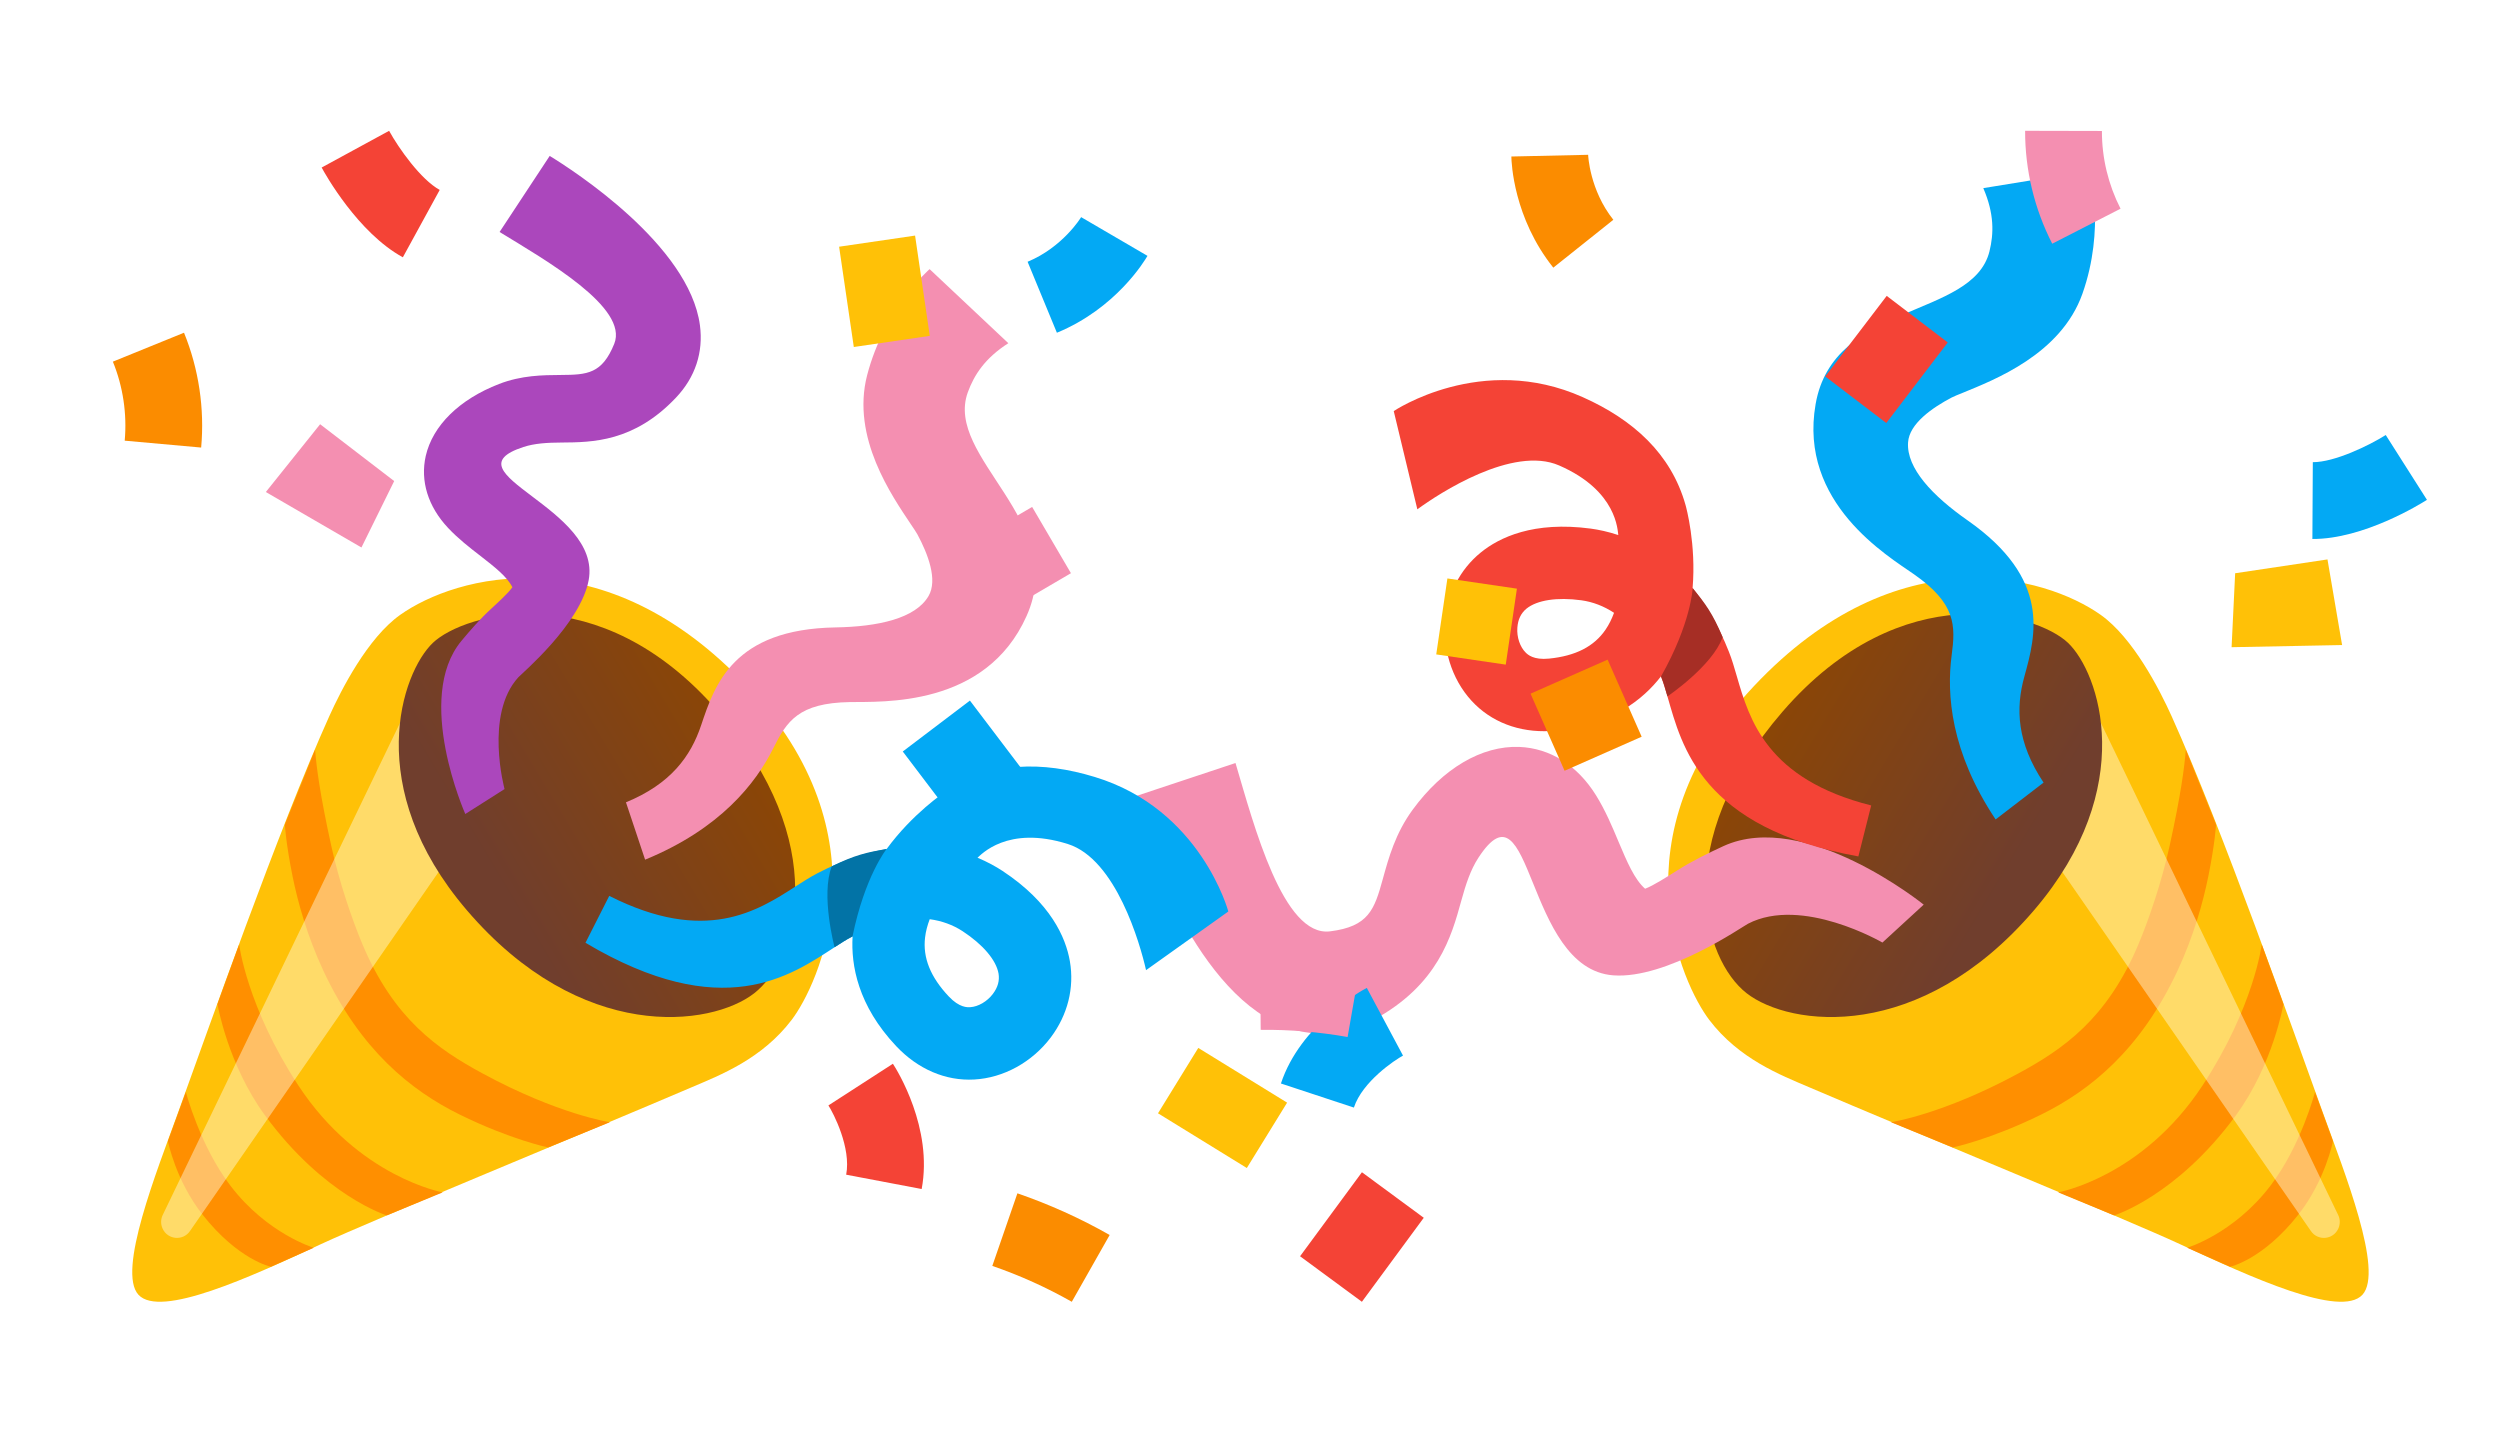
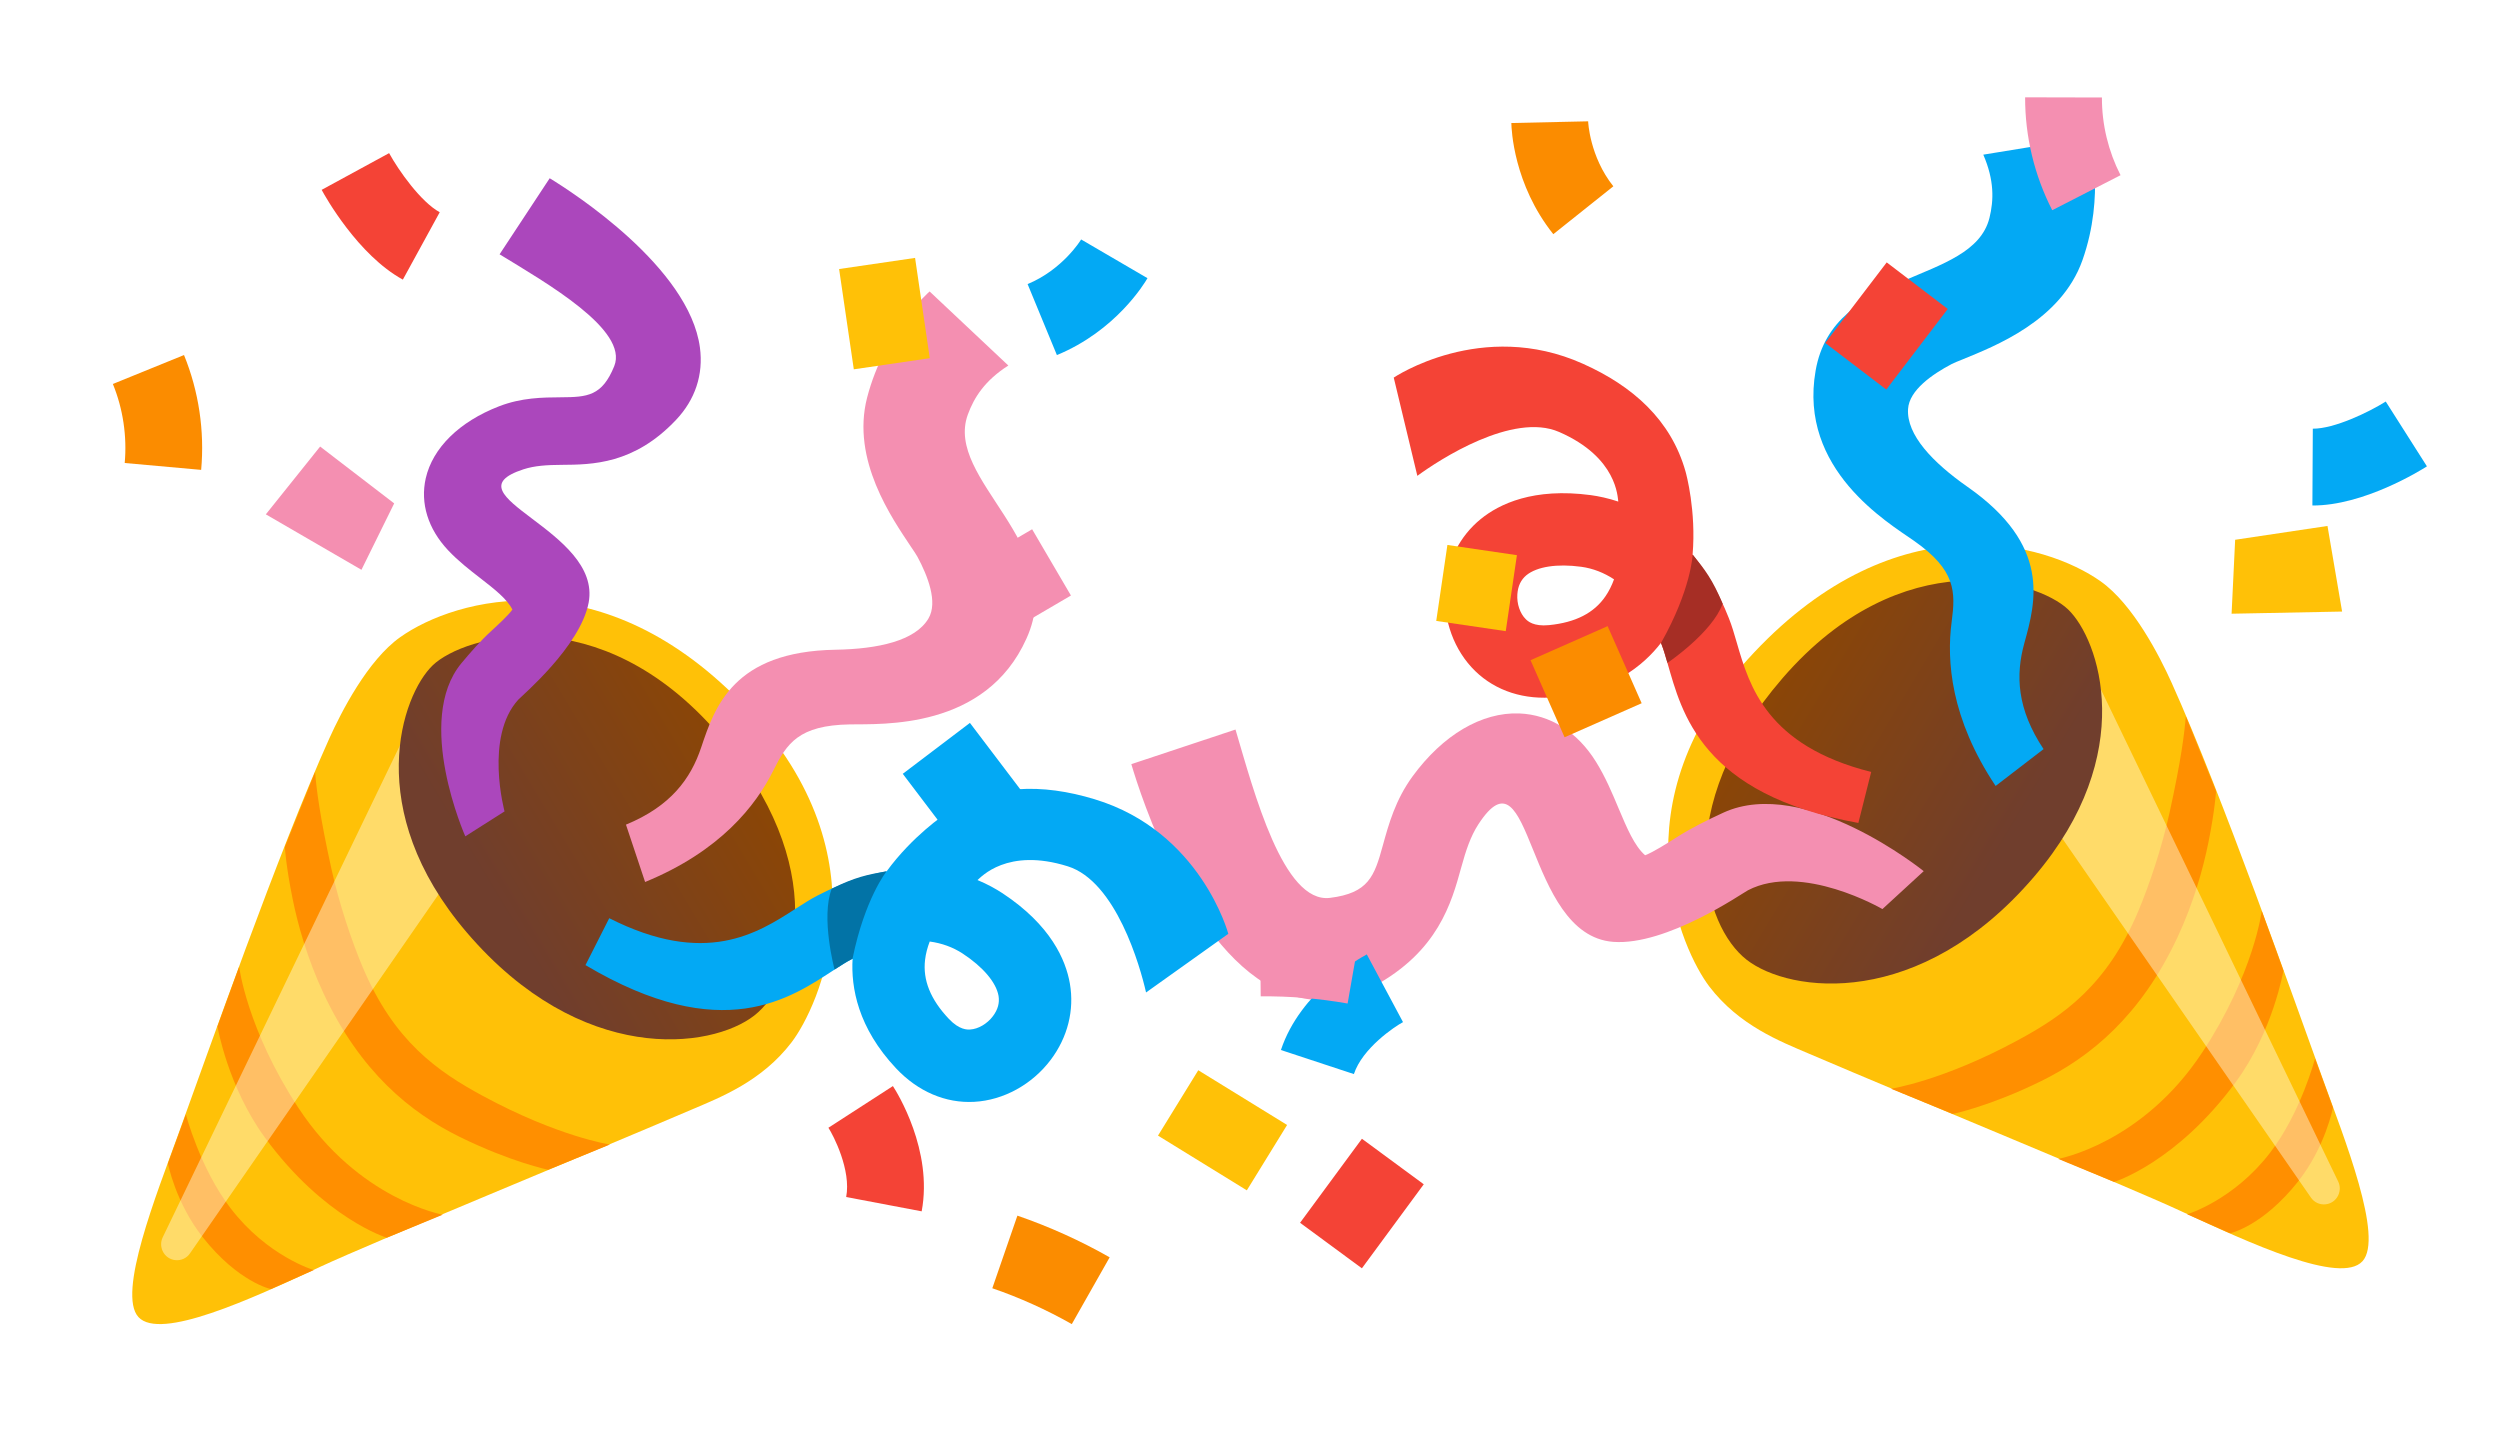
<svg xmlns="http://www.w3.org/2000/svg" width="224" height="128" viewBox="0 0 224 128">
-   <g transform="translate(108 10) scale(.86) translate(128 0) scale(-1 1)">
+   <g transform="translate(108 7) scale(.86) translate(128 0) scale(-1 1)">
    <g>
      <g>
        <g>
          <path style="fill:#FFC107;" d="M7.45,123.27c2.27,2.46,11.62-1.83,19-5.27c5.53-2.57,27.66-11.65,38.66-16.36     c2.97-1.27,7.29-2.93,10.4-7.02c2.76-3.64,10.08-19.1-4.66-34.76c-14.96-15.9-30.37-11.51-36.13-7.43     c-3.39,2.4-6.15,7.81-7.39,10.56c-5.24,11.62-12.71,32.91-15.75,41.28C9.35,110.44,5.2,120.83,7.45,123.27z" />
          <path style="fill:#FF8F00;" d="M25.85,66.49c0.14,1.74,0.49,4.57,1.69,10.02c0.82,3.74,2.16,7.66,3.25,10.25     c3.27,7.79,7.86,10.93,12.51,13.45c7.9,4.28,13.27,5.08,13.27,5.08l-6.44,2.63c0,0-3.9-0.81-9.22-3.43     c-5.07-2.5-10.35-6.73-14.21-15.01c-1.67-3.59-2.64-7.07-3.2-9.83c-0.69-3.42-0.8-5.36-0.8-5.36L25.85,66.49z" />
          <path style="fill:#FF8F00;" d="M17.94,86.77c0,0,0.8,6.49,6.16,14.68c6.28,9.58,15.05,11.15,15.05,11.15l-5.83,2.4     c0,0-6.51-1.99-12.7-10.44c-3.86-5.27-4.94-11.57-4.94-11.57L17.94,86.77z" />
          <path style="fill:#FF8F00;" d="M12.39,102.15c0,0,1.46,5.6,4.66,9.78c3.81,4.99,8.66,6.44,8.66,6.44l-4.47,1.98     c0,0-3.39-0.71-7.1-5.41c-2.82-3.57-3.62-7.67-3.62-7.67L12.39,102.15z" />
          <g style="opacity:0.44;">
            <path style="fill:#FFFDE7;" d="M9.96,116.37L9.96,116.37c-0.2-0.45-0.2-0.96,0.01-1.4l25.47-52.82l4.19,15.75l-26.8,38.71      C12.11,117.69,10.49,117.55,9.96,116.37z" />
          </g>
          <linearGradient id="popper2_p0_SVGID_1_" gradientUnits="userSpaceOnUse" x1="74.384" y1="61.839" x2="44.617" y2="79.699">
            <stop offset="0.024" style="stop-color:#8F4700" />
            <stop offset="1" style="stop-color:#703E2D" />
          </linearGradient>
          <path style="fill:url(#popper2_p0_SVGID_1_);" d="M41.65,83.19c11.9,13.92,25.45,12.18,29.96,8.66c4.52-3.53,8.09-15.66-3.76-29.35     c-12.42-14.34-26.48-10.25-29.73-7.15S30.73,70.42,41.65,83.19z" />
          <g transform="translate(55 84) rotate(41) scale(0.94) translate(-59 -75)">
            <path style="fill:#F48FB1;" d="M62.77,75.35l-6.21-0.17c0,0,2.95-16.66,12.5-19.46c1.79-0.52,3.75-1.05,5.72-1.34      c1.17-0.18,3.02-0.45,3.93-0.79c0.21-1.57-0.45-3.57-1.19-5.84c-0.58-1.76-1.18-3.57-1.5-5.55c-0.62-3.86,0.41-7.27,2.9-9.62      c3.04-2.85,7.95-3.76,13.49-2.5c3.16,0.72,5.49,2.27,7.54,3.63c2.93,1.95,4.64,2.94,8.22,0.53c4.33-2.92-1.33-14.35-4.34-20.95      l11.23-4.68c1.51,3.3,8.8,20.28,3.99,29.97c-1.62,3.26-4.41,5.42-8.07,6.23c-7.96,1.78-12.62-1.32-16.02-3.58      c-1.61-1.07-3.02-1.91-4.55-2.35c-10.63-3.03,4.21,12.61-2.74,19.64c-4.17,4.21-14.36,5.32-15.02,5.48      C66.09,65.58,62.77,75.35,62.77,75.35z" />
          </g>
          <g transform="translate(43 72) rotate(-75) scale(0.94) translate(-55 -84)">
            <path style="fill:#03A9F4;" d="M82.52,88.92c-4.34-3.64-6.65-2.99-9.75-1.7c-4,1.66-10.29,2.89-18.83,0l2.57-6.19      c5.07,1.71,8.74,0.88,11.91-0.99c4.08-2.4,9.66-5.69,18.34,1.6c3.62,3.04,7.33,5.06,10.05,4.14c1.98-0.66,3.03-3.61,3.56-5.96      c0.05-0.21,0.13-0.81,0.19-1.34c0.48-3.67,1.28-11.59,7.18-15.64c6.31-4.33,12.94-4.33,12.94-4.33l1.2,11.92      c-3.05-0.45-5.17,0.17-6.96,1.16c-6.74,3.75-0.87,18.15-11.36,22.99C93.47,99.27,85.22,91.18,82.52,88.92z" />
          </g>
          <g transform="translate(59 75) rotate(34) scale(0.94) translate(-43 -72)">
            <path style="fill:#F44336;" d="M45.4,73.72l-4.34-3.89c7.97-8.9,5.87-15.44,4.34-20.2c-0.31-0.96-0.6-1.87-0.79-2.74      c-0.68-3.08-0.82-5.76-0.61-8.1c-3.06-3.81-4.41-7.8-4.5-8.07c-1.86-5.63-0.46-11.12,2.75-16.27C48.74,4,60.49,4,60.49,4      l3.92,10.49c-2.98-0.12-12.75,0.03-15.75,4.76c-3.79,5.96-1.3,9.64-1.12,10.06c0.73-0.95,1.47-1.71,2.13-2.3      c4.79-4.25,8.95-4.86,11.6-4.62c2.98,0.27,5.68,1.77,7.61,4.23c2.11,2.7,2.98,6.21,2.31,9.4c-0.65,3.11-2.72,5.74-5.83,7.41      c-5.43,2.92-9.95,2.52-12.98,1.51c0.02,0.07,0.03,0.15,0.05,0.22c0.11,0.5,0.33,1.2,0.59,2.01      C54.79,52.65,58.08,61.35,45.4,73.72z M52.75,36.19c0.58,0.42,1.19,0.77,1.82,1.02c2.1,0.84,4.39,0.56,6.99-0.84      c1.53-0.82,1.71-1.7,1.77-1.99c0.18-0.87-0.12-1.98-0.77-2.81c-0.57-0.73-1.23-1.11-2.02-1.19c-1.5-0.13-3.53,0.82-5.56,2.63      C54.01,33.88,53.27,34.95,52.75,36.19z" />
            <path style="fill:#A62E25;" d="M43.99,38.79c-0.19,2.2-0.28,3.51,0.29,6.37c2.75,2.02,8.74,2.02,8.74,2.02    c-0.26-0.81-0.49-1.51-0.59-2.01c-0.02-0.07-0.03-0.15-0.05-0.22C46.29,41.91,43.99,38.79,43.99,38.79z" />
          </g>
        </g>
      </g>
      <g transform="translate(-7 -8) rotate(-25 64 64)">
        <g>
          <polygon style="fill:#FFC107;" points="31.53,48.64 21.19,43.57 26.34,36.13 34.45,41.5   " />
        </g>
      </g>
      <g transform="translate(0 3) rotate(-8 64 64)">
        <g>
          <path style="fill:#03A9F4;" d="M16.29,34.6c-5.28-0.71-10.66-5.19-11.25-5.7l5.19-6.09c1.57,1.33,4.9,3.56,7.13,3.86L16.29,34.6z" />
        </g>
      </g>
      <g transform="translate(-1 8) rotate(-25 64 64)">
        <g>
          <rect x="74.11" y="14.35" transform="matrix(0.9769 -0.2137 0.2137 0.9769 -2.3917 17.1437)" style="fill:#F44336;" width="8" height="10.56" />
        </g>
      </g>
      <g transform="translate(6 2) rotate(-8 64 64)">
        <g>
          <path style="fill:#FB8C00;" d="M92.46,17.77l-5.5-5.81c2.88-2.73,3.54-6.3,3.54-6.34l7.9,1.29C98.3,7.54,97.29,13.2,92.46,17.77z" />
        </g>
      </g>
      <g transform="translate(-2 -4) rotate(9 64 64)">
        <g>
          <rect x="96.54" y="47.3" transform="matrix(0.9545 -0.2983 0.2983 0.9545 -10.7408 32.2313)" style="fill:#FFC107;" width="7.32" height="8" />
        </g>
      </g>
      <g transform="translate(5 7) rotate(-25 64 64)">
        <g>
          <path style="fill:#03A9F4;" d="M97.55,113.03l-7.95-0.94c0.34-2.83-1.77-6.3-2.35-7.07l6.4-4.8    C94.13,100.85,98.3,106.62,97.55,113.03z" />
        </g>
      </g>
      <g transform="translate(-3 1) rotate(-8 64 64)">
        <g>
          <path style="fill:#F48FB1;" d="M120.37,102.89c-2.99-0.45-6.05-0.63-9.07-0.52l-0.27-8c3.51-0.12,7.06,0.08,10.53,0.61    L120.37,102.89z" />
        </g>
      </g>
      <g transform="translate(-4 6) rotate(-25 64 64)">
        <rect x="88.29" y="65.14" transform="matrix(0.6583 0.7527 -0.7527 0.6583 84.0086 -46.0064)" style="fill:#FB8C00;" width="8.78" height="8.78" />
      </g>
      <g transform="translate(0 0.972)">
        <g transform="translate(7 -3) rotate(9 64 64)">
          <g>
            <path style="fill:#F48FB1;" d="M25.61,21.27l-7.6-2.49c0.87-2.66,1.1-5.53,0.65-8.3l7.9-1.27C27.21,13.23,26.88,17.4,25.61,21.27z    " />
          </g>
        </g>
      </g>
      <g transform="translate(0 -0.1760025)">
        <g transform="translate(4 -5) rotate(9 64 64)">
          <g>
            <rect x="112.29" y="109.43" transform="matrix(0.7026 -0.7116 0.7116 0.7026 -47.1516 116.922)" style="fill:#F44336;" width="8" height="10.87" />
          </g>
        </g>
      </g>
    </g>
  </g>
-   <g transform="translate(6 10) scale(.86)">
+   <g transform="translate(6 12) scale(.86)">
    <g>
      <g>
        <g>
          <path style="fill:#FFC107;" d="M7.45,123.27c2.27,2.46,11.62-1.83,19-5.27c5.53-2.57,27.66-11.65,38.66-16.36     c2.97-1.27,7.29-2.93,10.4-7.02c2.76-3.64,10.08-19.1-4.66-34.76c-14.96-15.9-30.37-11.51-36.13-7.43     c-3.39,2.4-6.15,7.81-7.39,10.56c-5.24,11.62-12.71,32.91-15.75,41.28C9.35,110.44,5.2,120.83,7.45,123.27z" />
          <path style="fill:#FF8F00;" d="M25.85,66.49c0.14,1.74,0.49,4.57,1.69,10.02c0.82,3.74,2.16,7.66,3.25,10.25     c3.27,7.79,7.86,10.93,12.51,13.45c7.9,4.28,13.27,5.08,13.27,5.08l-6.44,2.63c0,0-3.9-0.81-9.22-3.43     c-5.07-2.5-10.35-6.73-14.21-15.01c-1.67-3.59-2.64-7.07-3.2-9.83c-0.69-3.42-0.8-5.36-0.8-5.36L25.85,66.49z" />
          <path style="fill:#FF8F00;" d="M17.94,86.77c0,0,0.8,6.49,6.16,14.68c6.28,9.58,15.05,11.15,15.05,11.15l-5.83,2.4     c0,0-6.51-1.99-12.7-10.44c-3.86-5.27-4.94-11.57-4.94-11.57L17.94,86.77z" />
          <path style="fill:#FF8F00;" d="M12.39,102.15c0,0,1.46,5.6,4.66,9.78c3.81,4.99,8.66,6.44,8.66,6.44l-4.47,1.98     c0,0-3.39-0.71-7.1-5.41c-2.82-3.57-3.62-7.67-3.62-7.67L12.39,102.15z" />
          <g style="opacity:0.44;">
            <path style="fill:#FFFDE7;" d="M9.96,116.37L9.96,116.37c-0.2-0.45-0.2-0.96,0.01-1.4l25.47-52.82l4.19,15.75l-26.8,38.71      C12.11,117.69,10.49,117.55,9.96,116.37z" />
          </g>
          <linearGradient id="popper2_p1_SVGID_1_" gradientUnits="userSpaceOnUse" x1="74.384" y1="61.839" x2="44.617" y2="79.699">
            <stop offset="0.024" style="stop-color:#8F4700" />
            <stop offset="1" style="stop-color:#703E2D" />
          </linearGradient>
          <path style="fill:url(#popper2_p1_SVGID_1_);" d="M41.65,83.19c11.9,13.92,25.45,12.18,29.96,8.66c4.52-3.53,8.09-15.66-3.76-29.35     c-12.42-14.34-26.48-10.25-29.73-7.15S30.73,70.42,41.65,83.19z" />
          <g transform="translate(55 84) rotate(75) scale(0.94) translate(-43 -72)">
            <path style="fill:#03A9F4;" d="M45.4,73.72l-4.34-3.89c7.97-8.9,5.87-15.44,4.34-20.2c-0.31-0.96-0.6-1.87-0.79-2.74      c-0.68-3.08-0.82-5.76-0.61-8.1c-3.06-3.81-4.41-7.8-4.5-8.07c-1.86-5.63-0.46-11.12,2.75-16.27C48.74,4,60.49,4,60.49,4      l3.92,10.49c-2.98-0.12-12.75,0.03-15.75,4.76c-3.79,5.96-1.3,9.64-1.12,10.06c0.73-0.95,1.47-1.71,2.13-2.3      c4.79-4.25,8.95-4.86,11.6-4.62c2.98,0.27,5.68,1.77,7.61,4.23c2.11,2.7,2.98,6.21,2.31,9.4c-0.65,3.11-2.72,5.74-5.83,7.41      c-5.43,2.92-9.95,2.52-12.98,1.51c0.02,0.07,0.03,0.15,0.05,0.22c0.11,0.5,0.33,1.2,0.59,2.01      C54.79,52.65,58.08,61.35,45.4,73.72z M52.75,36.19c0.58,0.42,1.19,0.77,1.82,1.02c2.1,0.84,4.39,0.56,6.99-0.84      c1.53-0.82,1.71-1.7,1.77-1.99c0.18-0.87-0.12-1.98-0.77-2.81c-0.57-0.73-1.23-1.11-2.02-1.19c-1.5-0.13-3.53,0.82-5.56,2.63      C54.01,33.88,53.27,34.95,52.75,36.19z" />
            <path style="fill:#0273A6;" d="M43.99,38.79c-0.19,2.2-0.28,3.51,0.29,6.37c2.75,2.02,8.74,2.02,8.74,2.02    c-0.26-0.81-0.49-1.51-0.59-2.01c-0.02-0.07-0.03-0.15-0.05-0.22C46.29,41.91,43.99,38.79,43.99,38.79z" />
          </g>
          <g transform="translate(43 72) rotate(-34) scale(0.78) translate(-59 -75)">
            <path style="fill:#AB47BC;" d="M62.77,75.35l-6.21-0.17c0,0,2.95-16.66,12.5-19.46c1.79-0.52,3.75-1.05,5.72-1.34      c1.17-0.18,3.02-0.45,3.93-0.79c0.21-1.57-0.45-3.57-1.19-5.84c-0.58-1.76-1.18-3.57-1.5-5.55c-0.62-3.86,0.41-7.27,2.9-9.62      c3.04-2.85,7.95-3.76,13.49-2.5c3.16,0.72,5.49,2.27,7.54,3.63c2.93,1.95,4.64,2.94,8.22,0.53c4.33-2.92-1.33-14.35-4.34-20.95      l11.23-4.68c1.51,3.3,8.8,20.28,3.99,29.97c-1.62,3.26-4.41,5.42-8.07,6.23c-7.96,1.78-12.62-1.32-16.02-3.58      c-1.61-1.07-3.02-1.91-4.55-2.35c-10.63-3.03,4.21,12.61-2.74,19.64c-4.17,4.21-14.36,5.32-15.02,5.48      C66.09,65.58,62.77,75.35,62.77,75.35z" />
          </g>
          <g transform="translate(59 75) rotate(-41) scale(0.94) translate(-55 -84)">
            <path style="fill:#F48FB1;" d="M82.52,88.92c-4.34-3.64-6.65-2.99-9.75-1.7c-4,1.66-10.29,2.89-18.83,0l2.57-6.19      c5.07,1.71,8.74,0.88,11.91-0.99c4.08-2.4,9.66-5.69,18.34,1.6c3.62,3.04,7.33,5.06,10.05,4.14c1.98-0.66,3.03-3.61,3.56-5.96      c0.05-0.21,0.13-0.81,0.19-1.34c0.48-3.67,1.28-11.59,7.18-15.64c6.31-4.33,12.94-4.33,12.94-4.33l1.2,11.92      c-3.05-0.45-5.17,0.17-6.96,1.16c-6.74,3.75-0.87,18.15-11.36,22.99C93.47,99.27,85.22,91.18,82.52,88.92z" />
          </g>
        </g>
      </g>
      <g transform="translate(-2 -1) rotate(4 64 64)">
        <g>
          <polygon style="fill:#F48FB1;" points="31.53,48.64 21.19,43.57 26.34,36.13 34.45,41.5   " />
        </g>
      </g>
      <g transform="translate(-3 4) rotate(-13 64 64)">
        <g>
          <path style="fill:#FB8C00;" d="M25.61,21.27l-7.6-2.49c0.87-2.66,1.1-5.53,0.65-8.3l7.9-1.27C27.21,13.23,26.88,17.4,25.61,21.27z    " />
        </g>
      </g>
      <g transform="translate(4 -2) rotate(4 64 64)">
        <g>
          <rect x="74.11" y="14.35" transform="matrix(0.9769 -0.2137 0.2137 0.9769 -2.3917 17.1437)" style="fill:#FFC107;" width="8" height="10.56" />
        </g>
      </g>
      <g transform="translate(-4 -8) rotate(21 64 64)">
        <g>
          <path style="fill:#03A9F4;" d="M92.46,17.77l-5.5-5.81c2.88-2.73,3.54-6.3,3.54-6.34l7.9,1.29C98.3,7.54,97.29,13.2,92.46,17.77z" />
        </g>
      </g>
      <g transform="translate(3 3) rotate(-13 64 64)">
        <g>
          <rect x="96.54" y="47.3" transform="matrix(0.9545 -0.2983 0.2983 0.9545 -10.7408 32.2313)" style="fill:#F48FB1;" width="7.32" height="8" />
        </g>
      </g>
      <g transform="translate(-5 -3) rotate(4 64 64)">
        <g>
          <path style="fill:#F44336;" d="M97.55,113.03l-7.95-0.94c0.34-2.83-1.77-6.3-2.35-7.07l6.4-4.8    C94.13,100.85,98.3,106.62,97.55,113.03z" />
        </g>
      </g>
      <g transform="translate(-6 2) rotate(-13 64 64)">
        <g>
          <rect x="112.29" y="109.43" transform="matrix(0.7026 -0.7116 0.7116 0.7026 -47.1516 116.922)" style="fill:#FFC107;" width="8" height="10.87" />
        </g>
      </g>
      <g transform="translate(1 -4) rotate(4 64 64)">
        <rect x="88.29" y="65.14" transform="matrix(0.6583 0.7527 -0.7527 0.6583 84.0086 -46.0064)" style="fill:#03A9F4;" width="8.78" height="8.78" />
      </g>
      <g transform="translate(0 2.724)">
        <g transform="translate(5 -7) rotate(21 64 64)">
          <g>
            <path style="fill:#F44336;" d="M16.29,34.6c-5.28-0.71-10.66-5.19-11.25-5.7l5.19-6.09c1.57,1.33,4.9,3.56,7.13,3.86L16.29,34.6z" />
          </g>
        </g>
      </g>
      <g transform="translate(0 -4.507996)">
        <g transform="translate(2 8) rotate(21 64 64)">
          <g>
            <path style="fill:#FB8C00;" d="M120.37,102.89c-2.99-0.45-6.05-0.63-9.07-0.52l-0.27-8c3.51-0.12,7.06,0.08,10.53,0.61    L120.37,102.89z" />
          </g>
        </g>
      </g>
    </g>
  </g>
</svg>
